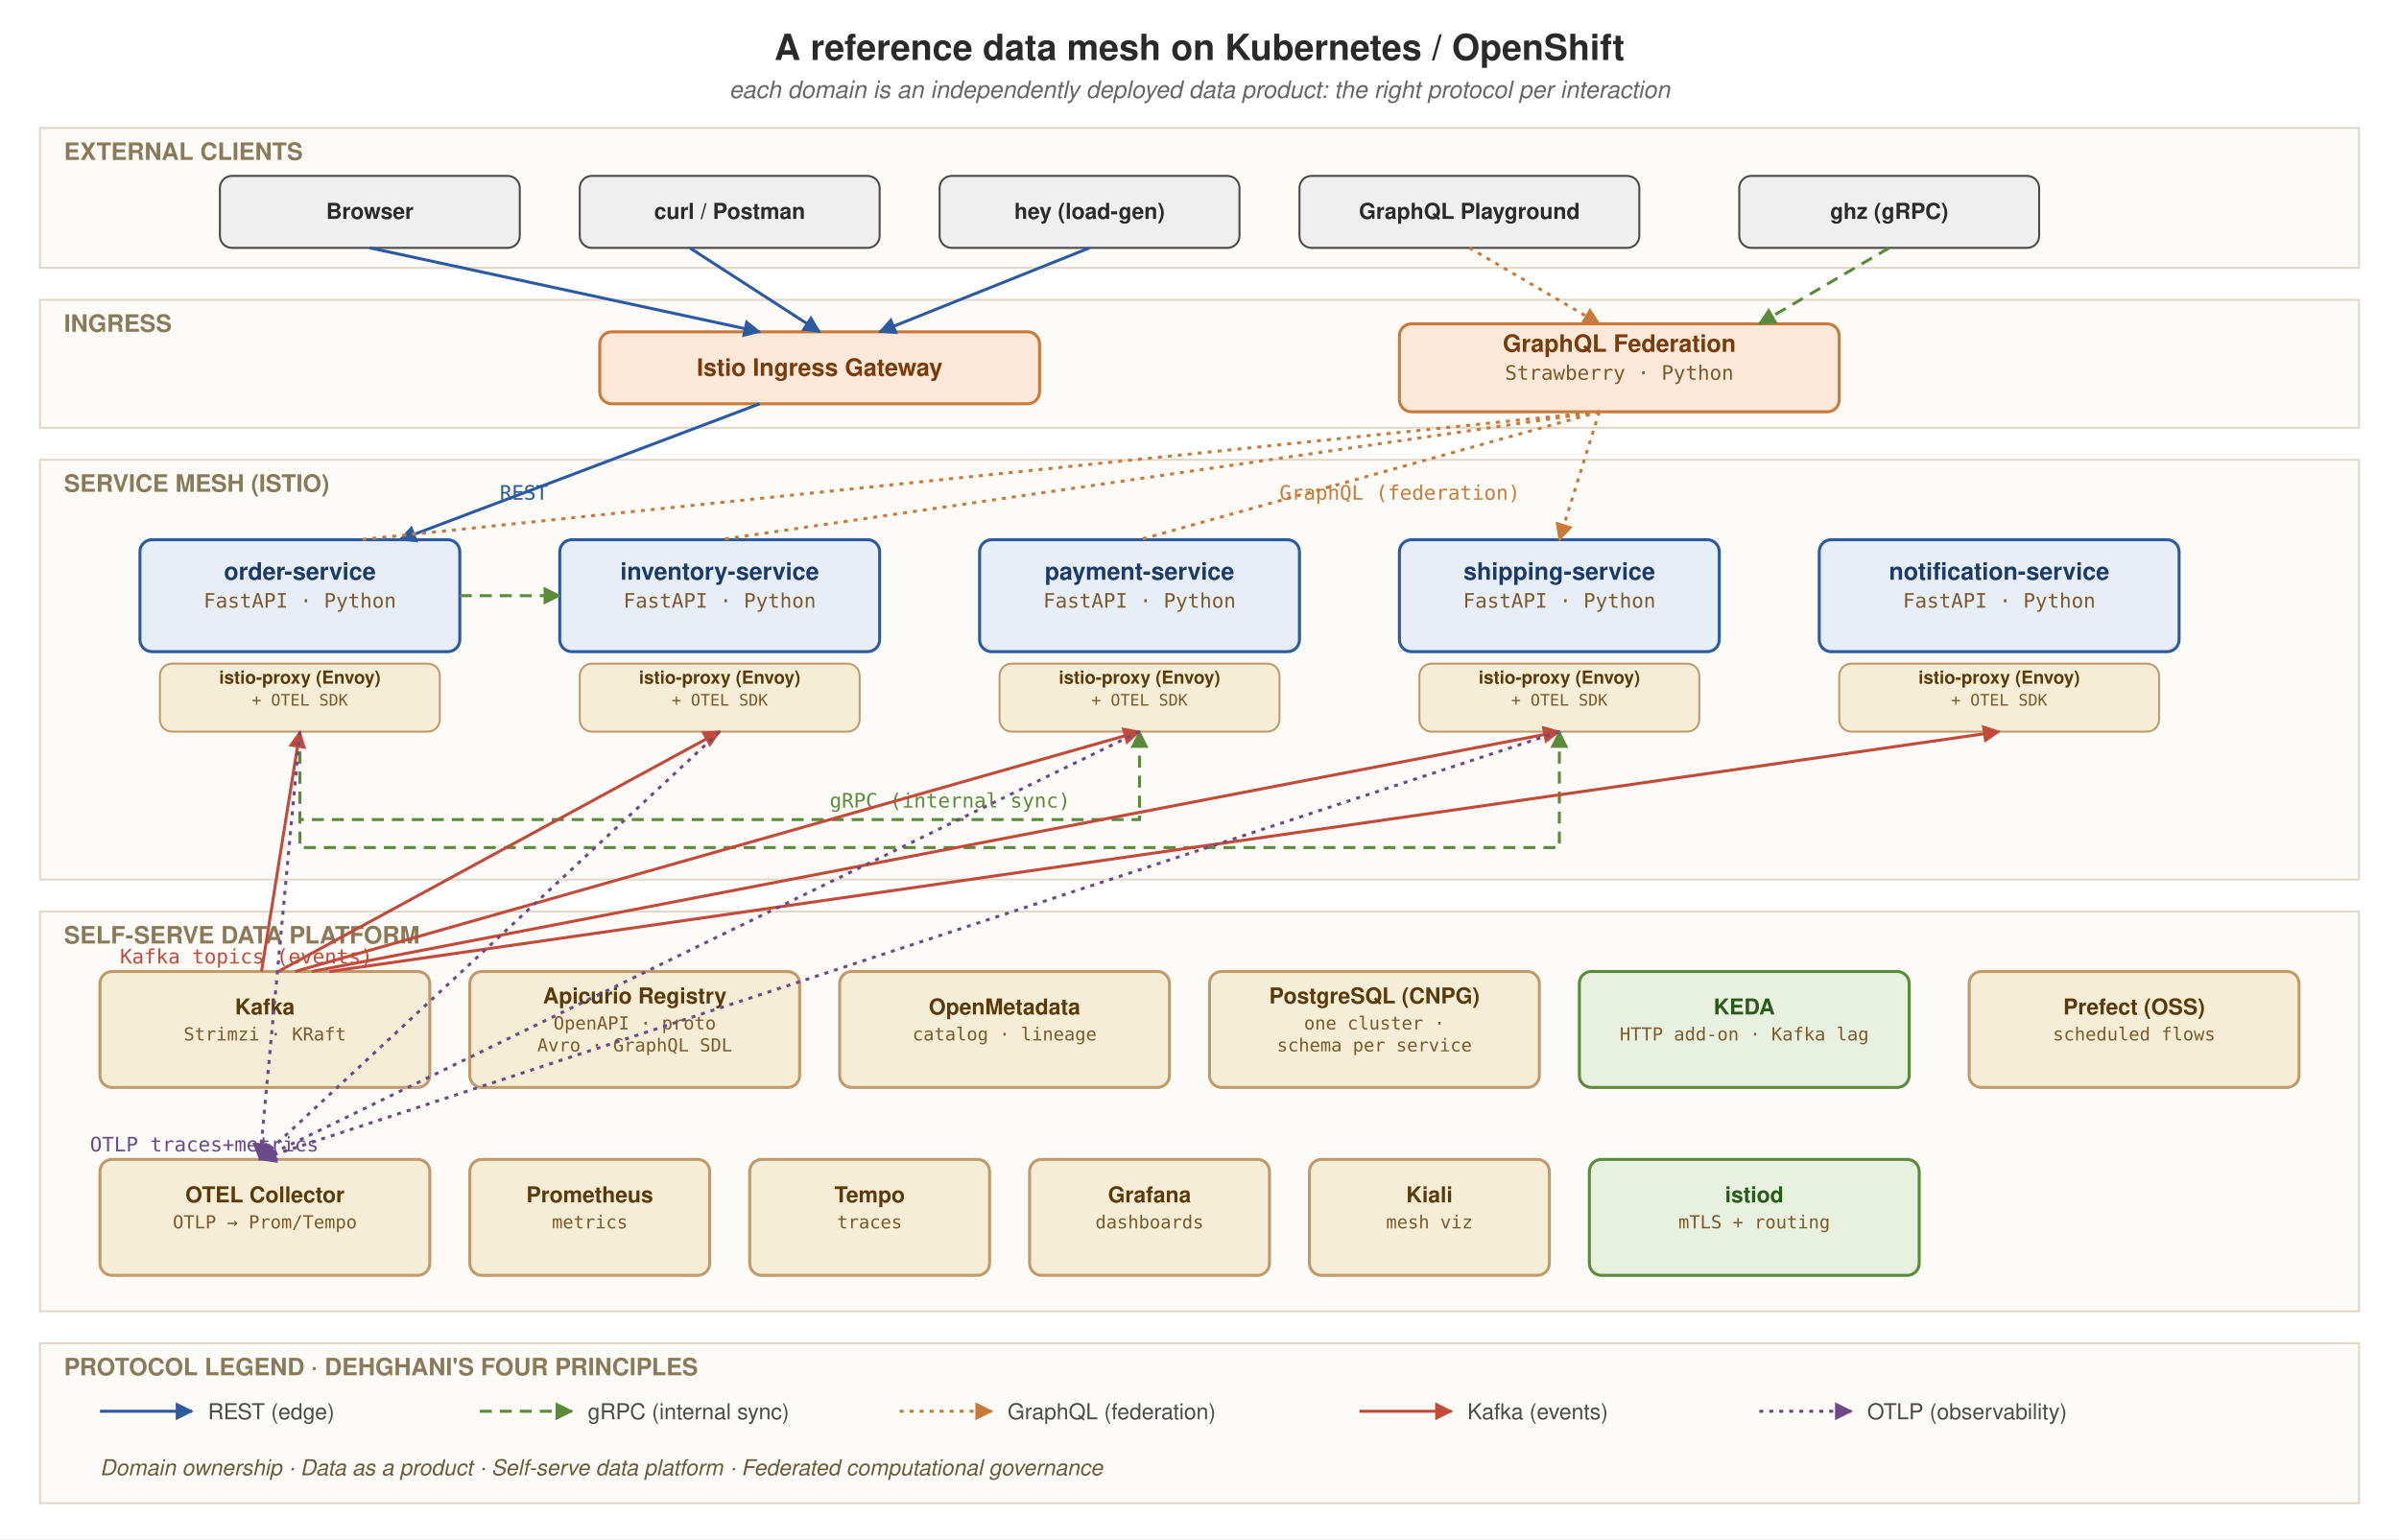
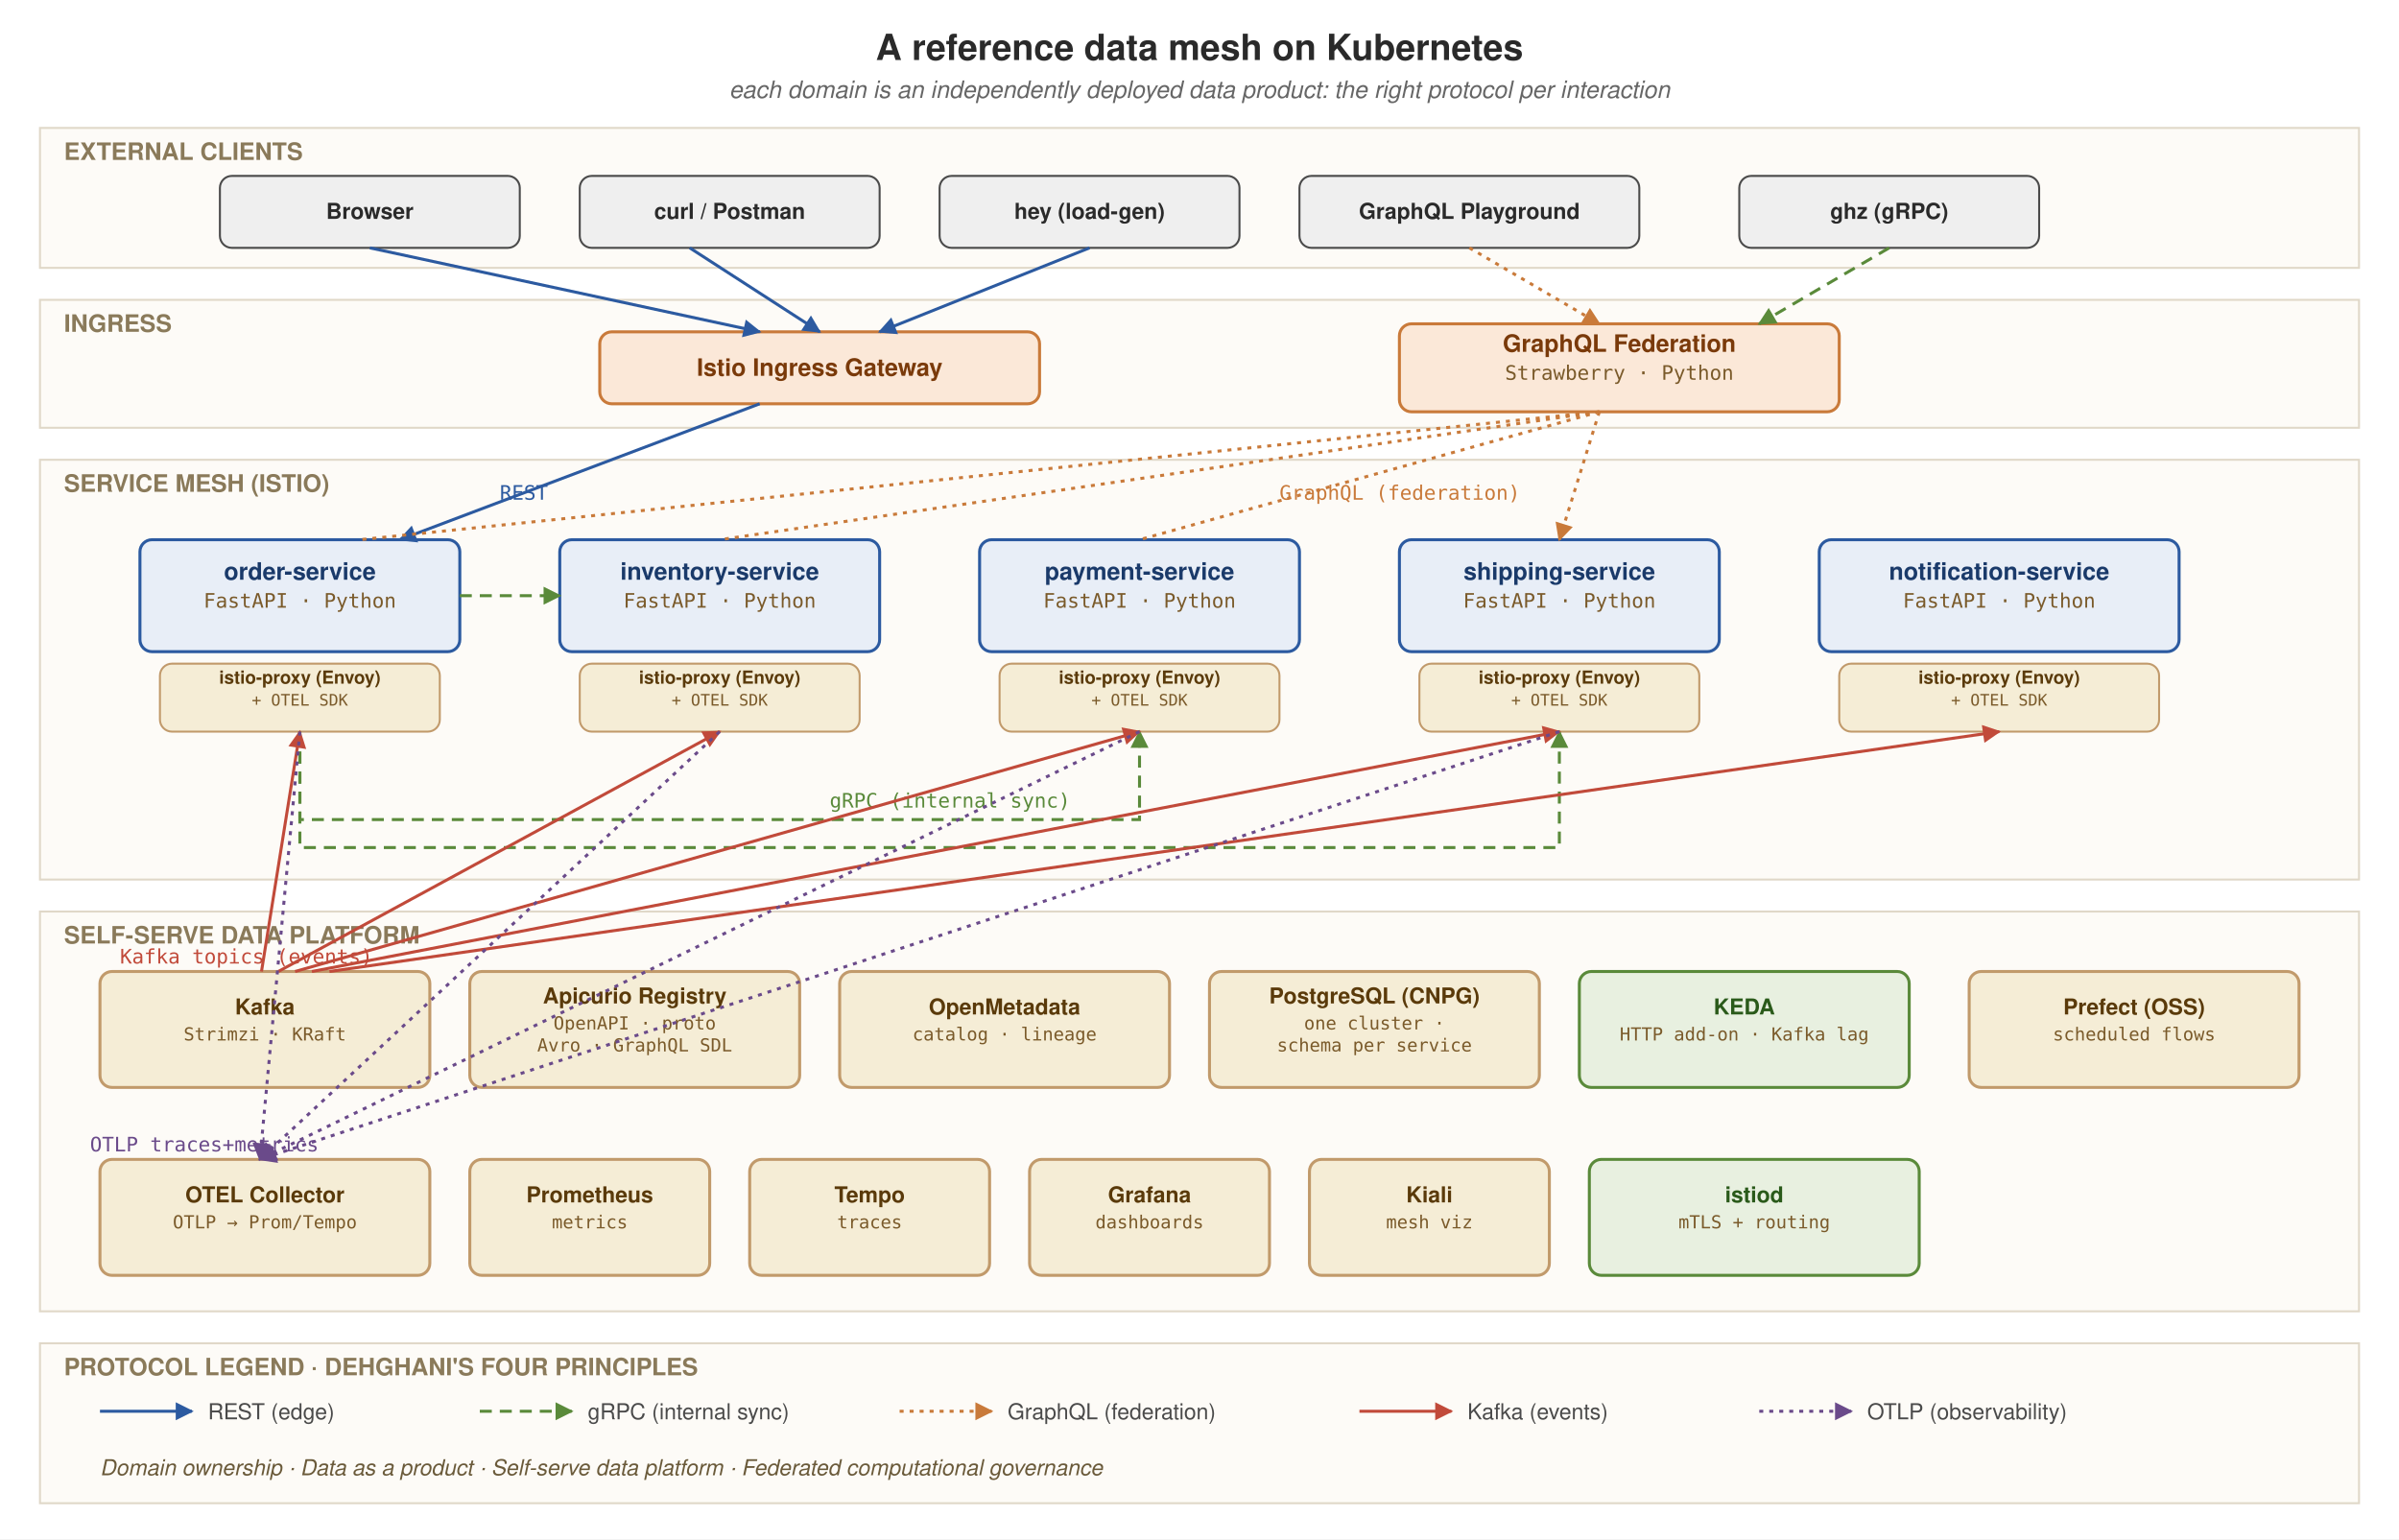
<svg xmlns="http://www.w3.org/2000/svg" viewBox="0 0 1200 770" font-family="Helvetica, -apple-system, 'Segoe UI', Roboto, sans-serif">
  <rect x="0" y="0" width="1200" height="770" fill="#ffffff" />
  <defs>
    <marker id="mk_2c5aa0_solid" viewBox="0 0 10 10" refX="9" refY="5" markerWidth="6" markerHeight="6" orient="auto">
      <path d="M0,0 L10,5 L0,10 z" fill="#2c5aa0" />
    </marker>
    <marker id="mk_5a8a3a_dashed" viewBox="0 0 10 10" refX="9" refY="5" markerWidth="6" markerHeight="6" orient="auto">
      <path d="M0,0 L10,5 L0,10 z" fill="#5a8a3a" />
    </marker>
    <marker id="mk_6a4a8a_dotted" viewBox="0 0 10 10" refX="9" refY="5" markerWidth="6" markerHeight="6" orient="auto">
      <path d="M0,0 L10,5 L0,10 z" fill="#6a4a8a" />
    </marker>
    <marker id="mk_c14a3a_solid" viewBox="0 0 10 10" refX="9" refY="5" markerWidth="6" markerHeight="6" orient="auto">
      <path d="M0,0 L10,5 L0,10 z" fill="#c14a3a" />
    </marker>
    <marker id="mk_c97a3a_dotted" viewBox="0 0 10 10" refX="9" refY="5" markerWidth="6" markerHeight="6" orient="auto">
      <path d="M0,0 L10,5 L0,10 z" fill="#c97a3a" />
    </marker>
  </defs>
-   <text x="600" y="30" font-size="18" fill="#2a2a2a" text-anchor="middle" font-weight="700">A reference data mesh on Kubernetes / OpenShift</text>
+   <text x="600" y="30" font-size="18" fill="#2a2a2a" text-anchor="middle" font-weight="700">A reference data mesh on Kubernetes</text>
  <text x="600" y="49" font-size="12" fill="#666666" text-anchor="middle" font-style="italic">each domain is an independently deployed data product: the right protocol per interaction</text>
  <rect x="20" y="64" width="1160" height="70" fill="#fdfbf7" stroke="#e0d8c8" stroke-width="1" />
  <text x="32" y="80" font-size="12" fill="#8a7a5a" text-anchor="start" font-weight="600">EXTERNAL CLIENTS</text>
  <rect x="110" y="88" width="150" height="36" fill="#efefef" stroke="#4a4a4a" stroke-width="1" rx="6" />
  <text x="185.0" y="109.5" font-size="11" fill="#2a2a2a" text-anchor="middle" font-weight="600">Browser</text>
  <rect x="290" y="88" width="150" height="36" fill="#efefef" stroke="#4a4a4a" stroke-width="1" rx="6" />
  <text x="365.0" y="109.5" font-size="11" fill="#2a2a2a" text-anchor="middle" font-weight="600">curl / Postman</text>
  <rect x="470" y="88" width="150" height="36" fill="#efefef" stroke="#4a4a4a" stroke-width="1" rx="6" />
  <text x="545.0" y="109.5" font-size="11" fill="#2a2a2a" text-anchor="middle" font-weight="600">hey (load-gen)</text>
  <rect x="650" y="88" width="170" height="36" fill="#efefef" stroke="#4a4a4a" stroke-width="1" rx="6" />
  <text x="735.0" y="109.5" font-size="11" fill="#2a2a2a" text-anchor="middle" font-weight="600">GraphQL Playground</text>
  <rect x="870" y="88" width="150" height="36" fill="#efefef" stroke="#4a4a4a" stroke-width="1" rx="6" />
  <text x="945.0" y="109.5" font-size="11" fill="#2a2a2a" text-anchor="middle" font-weight="600">ghz (gRPC)</text>
  <rect x="20" y="150" width="1160" height="64" fill="#fdfbf7" stroke="#e0d8c8" stroke-width="1" />
  <text x="32" y="166" font-size="12" fill="#8a7a5a" text-anchor="start" font-weight="600">INGRESS</text>
  <rect x="300" y="166" width="220" height="36" fill="#fbe8d8" stroke="#c97a3a" stroke-width="1.5" rx="6" />
  <text x="410.0" y="188.0" font-size="12" fill="#7a3a0a" text-anchor="middle" font-weight="600">Istio Ingress Gateway</text>
  <rect x="700" y="162" width="220" height="44" fill="#fbe8d8" stroke="#c97a3a" stroke-width="1.5" rx="6" />
  <text x="810.0" y="176.0" font-size="12" fill="#7a3a0a" text-anchor="middle" font-weight="600">GraphQL Federation</text>
  <text x="810.0" y="190.0" font-size="10" fill="#7a5a2a" text-anchor="middle" font-family="'SF Mono', Menlo, monospace">Strawberry · Python</text>
  <polyline points="185,124 380,166" fill="none" stroke="#2c5aa0" stroke-width="1.5" marker-end="url(#mk_2c5aa0_solid)" />
  <polyline points="345,124 410,166" fill="none" stroke="#2c5aa0" stroke-width="1.5" marker-end="url(#mk_2c5aa0_solid)" />
  <polyline points="545,124 440,166" fill="none" stroke="#2c5aa0" stroke-width="1.5" marker-end="url(#mk_2c5aa0_solid)" />
  <polyline points="735,124 800,162" fill="none" stroke="#c97a3a" stroke-width="1.5" stroke-dasharray="2,3" marker-end="url(#mk_c97a3a_dotted)" />
  <polyline points="945,124 880,162" fill="none" stroke="#5a8a3a" stroke-width="1.5" stroke-dasharray="6,4" marker-end="url(#mk_5a8a3a_dashed)" />
  <rect x="20" y="230" width="1160" height="210" fill="#fdfbf7" stroke="#e0d8c8" stroke-width="1" />
  <text x="32" y="246" font-size="12" fill="#8a7a5a" text-anchor="start" font-weight="600">SERVICE MESH (ISTIO)</text>
  <rect x="70" y="270" width="160" height="56" fill="#e8eef7" stroke="#2c5aa0" stroke-width="1.5" rx="6" />
  <text x="150.0" y="290.0" font-size="12" fill="#1a3a6a" text-anchor="middle" font-weight="600">order-service</text>
  <text x="150.0" y="304.0" font-size="10" fill="#7a5a2a" text-anchor="middle" font-family="'SF Mono', Menlo, monospace">FastAPI · Python</text>
  <rect x="80" y="332" width="140" height="34" fill="#f5edd6" stroke="#c19a6b" stroke-width="1" rx="6" />
  <text x="150.0" y="342.0" font-size="9" fill="#5a3a0a" text-anchor="middle" font-weight="600">istio-proxy (Envoy)</text>
  <text x="150.0" y="353.0" font-size="8" fill="#7a5a2a" text-anchor="middle" font-family="'SF Mono', Menlo, monospace">+ OTEL SDK</text>
  <rect x="280" y="270" width="160" height="56" fill="#e8eef7" stroke="#2c5aa0" stroke-width="1.5" rx="6" />
  <text x="360.0" y="290.0" font-size="12" fill="#1a3a6a" text-anchor="middle" font-weight="600">inventory-service</text>
  <text x="360.0" y="304.0" font-size="10" fill="#7a5a2a" text-anchor="middle" font-family="'SF Mono', Menlo, monospace">FastAPI · Python</text>
  <rect x="290" y="332" width="140" height="34" fill="#f5edd6" stroke="#c19a6b" stroke-width="1" rx="6" />
  <text x="360.0" y="342.0" font-size="9" fill="#5a3a0a" text-anchor="middle" font-weight="600">istio-proxy (Envoy)</text>
  <text x="360.0" y="353.0" font-size="8" fill="#7a5a2a" text-anchor="middle" font-family="'SF Mono', Menlo, monospace">+ OTEL SDK</text>
  <rect x="490" y="270" width="160" height="56" fill="#e8eef7" stroke="#2c5aa0" stroke-width="1.5" rx="6" />
  <text x="570.0" y="290.0" font-size="12" fill="#1a3a6a" text-anchor="middle" font-weight="600">payment-service</text>
  <text x="570.0" y="304.0" font-size="10" fill="#7a5a2a" text-anchor="middle" font-family="'SF Mono', Menlo, monospace">FastAPI · Python</text>
  <rect x="500" y="332" width="140" height="34" fill="#f5edd6" stroke="#c19a6b" stroke-width="1" rx="6" />
  <text x="570.0" y="342.0" font-size="9" fill="#5a3a0a" text-anchor="middle" font-weight="600">istio-proxy (Envoy)</text>
  <text x="570.0" y="353.0" font-size="8" fill="#7a5a2a" text-anchor="middle" font-family="'SF Mono', Menlo, monospace">+ OTEL SDK</text>
  <rect x="700" y="270" width="160" height="56" fill="#e8eef7" stroke="#2c5aa0" stroke-width="1.5" rx="6" />
  <text x="780.0" y="290.0" font-size="12" fill="#1a3a6a" text-anchor="middle" font-weight="600">shipping-service</text>
  <text x="780.0" y="304.0" font-size="10" fill="#7a5a2a" text-anchor="middle" font-family="'SF Mono', Menlo, monospace">FastAPI · Python</text>
  <rect x="710" y="332" width="140" height="34" fill="#f5edd6" stroke="#c19a6b" stroke-width="1" rx="6" />
  <text x="780.0" y="342.0" font-size="9" fill="#5a3a0a" text-anchor="middle" font-weight="600">istio-proxy (Envoy)</text>
  <text x="780.0" y="353.0" font-size="8" fill="#7a5a2a" text-anchor="middle" font-family="'SF Mono', Menlo, monospace">+ OTEL SDK</text>
  <rect x="910" y="270" width="180" height="56" fill="#e8eef7" stroke="#2c5aa0" stroke-width="1.5" rx="6" />
  <text x="1000.0" y="290.0" font-size="12" fill="#1a3a6a" text-anchor="middle" font-weight="600">notification-service</text>
  <text x="1000.0" y="304.0" font-size="10" fill="#7a5a2a" text-anchor="middle" font-family="'SF Mono', Menlo, monospace">FastAPI · Python</text>
  <rect x="920" y="332" width="160" height="34" fill="#f5edd6" stroke="#c19a6b" stroke-width="1" rx="6" />
  <text x="1000.0" y="342.0" font-size="9" fill="#5a3a0a" text-anchor="middle" font-weight="600">istio-proxy (Envoy)</text>
  <text x="1000.0" y="353.0" font-size="8" fill="#7a5a2a" text-anchor="middle" font-family="'SF Mono', Menlo, monospace">+ OTEL SDK</text>
  <polyline points="380,202 200,270" fill="none" stroke="#2c5aa0" stroke-width="1.5" marker-end="url(#mk_2c5aa0_solid)" />
  <text x="250" y="250" font-size="10" fill="#2c5aa0" text-anchor="start" font-family="'SF Mono', Menlo, monospace">REST</text>
  <polyline points="230,298 280,298" fill="none" stroke="#5a8a3a" stroke-width="1.5" stroke-dasharray="6,4" marker-end="url(#mk_5a8a3a_dashed)" />
  <polyline points="150.0,366 150.0,410 570,410 570,366" fill="none" stroke="#5a8a3a" stroke-width="1.5" stroke-dasharray="6,4" marker-end="url(#mk_5a8a3a_dashed)" />
  <polyline points="150.0,366 150.0,424 780,424 780,366" fill="none" stroke="#5a8a3a" stroke-width="1.5" stroke-dasharray="6,4" marker-end="url(#mk_5a8a3a_dashed)" />
  <text x="415" y="404" font-size="10" fill="#5a8a3a" text-anchor="start" font-family="'SF Mono', Menlo, monospace">gRPC (internal sync)</text>
  <polyline points="800,206 180,270" fill="none" stroke="#c97a3a" stroke-width="1.5" stroke-dasharray="2,3" />
  <polyline points="800,206 360,270" fill="none" stroke="#c97a3a" stroke-width="1.5" stroke-dasharray="2,3" />
  <polyline points="800,206 570,270" fill="none" stroke="#c97a3a" stroke-width="1.5" stroke-dasharray="2,3" />
  <polyline points="800,206 780,270" fill="none" stroke="#c97a3a" stroke-width="1.5" stroke-dasharray="2,3" marker-end="url(#mk_c97a3a_dotted)" />
  <text x="640" y="250" font-size="10" fill="#c97a3a" text-anchor="start" font-family="'SF Mono', Menlo, monospace">GraphQL (federation)</text>
  <rect x="20" y="456" width="1160" height="200" fill="#fdfbf7" stroke="#e0d8c8" stroke-width="1" />
  <text x="32" y="472" font-size="12" fill="#8a7a5a" text-anchor="start" font-weight="600">SELF-SERVE DATA PLATFORM</text>
  <rect x="50" y="486" width="165" height="58" fill="#f5edd6" stroke="#c19a6b" stroke-width="1.5" rx="6" />
  <text x="132.5" y="507.5" font-size="11" fill="#5a3a0a" text-anchor="middle" font-weight="600">Kafka</text>
  <text x="132.5" y="520.5" font-size="9" fill="#7a5a2a" text-anchor="middle" font-family="'SF Mono', Menlo, monospace">Strimzi · KRaft</text>
  <rect x="235" y="486" width="165" height="58" fill="#f5edd6" stroke="#c19a6b" stroke-width="1.5" rx="6" />
  <text x="317.5" y="502.0" font-size="11" fill="#5a3a0a" text-anchor="middle" font-weight="600">Apicurio Registry</text>
  <text x="317.5" y="515.0" font-size="9" fill="#7a5a2a" text-anchor="middle" font-family="'SF Mono', Menlo, monospace">OpenAPI · proto</text>
  <text x="317.5" y="526.0" font-size="9" fill="#7a5a2a" text-anchor="middle" font-family="'SF Mono', Menlo, monospace">Avro · GraphQL SDL</text>
  <rect x="420" y="486" width="165" height="58" fill="#f5edd6" stroke="#c19a6b" stroke-width="1.5" rx="6" />
  <text x="502.5" y="507.5" font-size="11" fill="#5a3a0a" text-anchor="middle" font-weight="600">OpenMetadata</text>
  <text x="502.5" y="520.5" font-size="9" fill="#7a5a2a" text-anchor="middle" font-family="'SF Mono', Menlo, monospace">catalog · lineage</text>
  <rect x="605" y="486" width="165" height="58" fill="#f5edd6" stroke="#c19a6b" stroke-width="1.5" rx="6" />
  <text x="687.5" y="502.0" font-size="11" fill="#5a3a0a" text-anchor="middle" font-weight="600">PostgreSQL (CNPG)</text>
  <text x="687.5" y="515.0" font-size="9" fill="#7a5a2a" text-anchor="middle" font-family="'SF Mono', Menlo, monospace">one cluster ·</text>
  <text x="687.5" y="526.0" font-size="9" fill="#7a5a2a" text-anchor="middle" font-family="'SF Mono', Menlo, monospace">schema per service</text>
  <rect x="790" y="486" width="165" height="58" fill="#e8f0e0" stroke="#5a8a3a" stroke-width="1.5" rx="6" />
  <text x="872.5" y="507.5" font-size="11" fill="#2a5a1a" text-anchor="middle" font-weight="600">KEDA</text>
  <text x="872.5" y="520.5" font-size="9" fill="#7a5a2a" text-anchor="middle" font-family="'SF Mono', Menlo, monospace">HTTP add-on · Kafka lag</text>
  <rect x="985" y="486" width="165" height="58" fill="#f5edd6" stroke="#c19a6b" stroke-width="1.5" rx="6" />
  <text x="1067.5" y="507.5" font-size="11" fill="#5a3a0a" text-anchor="middle" font-weight="600">Prefect (OSS)</text>
  <text x="1067.5" y="520.5" font-size="9" fill="#7a5a2a" text-anchor="middle" font-family="'SF Mono', Menlo, monospace">scheduled flows</text>
  <rect x="50" y="580" width="165" height="58" fill="#f5edd6" stroke="#c19a6b" stroke-width="1.5" rx="6" />
  <text x="132.5" y="601.5" font-size="11" fill="#5a3a0a" text-anchor="middle" font-weight="600">OTEL Collector</text>
  <text x="132.5" y="614.5" font-size="9" fill="#7a5a2a" text-anchor="middle" font-family="'SF Mono', Menlo, monospace">OTLP → Prom/Tempo</text>
  <rect x="235" y="580" width="120" height="58" fill="#f5edd6" stroke="#c19a6b" stroke-width="1.5" rx="6" />
  <text x="295.0" y="601.5" font-size="11" fill="#5a3a0a" text-anchor="middle" font-weight="600">Prometheus</text>
  <text x="295.0" y="614.5" font-size="9" fill="#7a5a2a" text-anchor="middle" font-family="'SF Mono', Menlo, monospace">metrics</text>
  <rect x="375" y="580" width="120" height="58" fill="#f5edd6" stroke="#c19a6b" stroke-width="1.5" rx="6" />
  <text x="435.0" y="601.5" font-size="11" fill="#5a3a0a" text-anchor="middle" font-weight="600">Tempo</text>
  <text x="435.0" y="614.5" font-size="9" fill="#7a5a2a" text-anchor="middle" font-family="'SF Mono', Menlo, monospace">traces</text>
  <rect x="515" y="580" width="120" height="58" fill="#f5edd6" stroke="#c19a6b" stroke-width="1.5" rx="6" />
  <text x="575.0" y="601.5" font-size="11" fill="#5a3a0a" text-anchor="middle" font-weight="600">Grafana</text>
  <text x="575.0" y="614.5" font-size="9" fill="#7a5a2a" text-anchor="middle" font-family="'SF Mono', Menlo, monospace">dashboards</text>
  <rect x="655" y="580" width="120" height="58" fill="#f5edd6" stroke="#c19a6b" stroke-width="1.5" rx="6" />
  <text x="715.0" y="601.5" font-size="11" fill="#5a3a0a" text-anchor="middle" font-weight="600">Kiali</text>
  <text x="715.0" y="614.5" font-size="9" fill="#7a5a2a" text-anchor="middle" font-family="'SF Mono', Menlo, monospace">mesh viz</text>
  <rect x="795" y="580" width="165" height="58" fill="#e8f0e0" stroke="#5a8a3a" stroke-width="1.5" rx="6" />
  <text x="877.5" y="601.5" font-size="11" fill="#2a5a1a" text-anchor="middle" font-weight="600">istiod</text>
  <text x="877.5" y="614.5" font-size="9" fill="#7a5a2a" text-anchor="middle" font-family="'SF Mono', Menlo, monospace">mTLS + routing</text>
  <polyline points="130.8,486 150.0,366" fill="none" stroke="#c14a3a" stroke-width="1.5" marker-end="url(#mk_c14a3a_solid)" />
  <polyline points="139.2,486 360.0,366" fill="none" stroke="#c14a3a" stroke-width="1.5" marker-end="url(#mk_c14a3a_solid)" />
  <polyline points="147.6,486 570.0,366" fill="none" stroke="#c14a3a" stroke-width="1.5" marker-end="url(#mk_c14a3a_solid)" />
  <polyline points="156.0,486 780.0,366" fill="none" stroke="#c14a3a" stroke-width="1.5" marker-end="url(#mk_c14a3a_solid)" />
  <polyline points="164.8,486 1000.0,366" fill="none" stroke="#c14a3a" stroke-width="1.5" marker-end="url(#mk_c14a3a_solid)" />
  <text x="60" y="482" font-size="10" fill="#c14a3a" text-anchor="start" font-family="'SF Mono', Menlo, monospace">Kafka topics (events)</text>
  <polyline points="150.0,366 130,580" fill="none" stroke="#6a4a8a" stroke-width="1.5" stroke-dasharray="2,3" marker-end="url(#mk_6a4a8a_dotted)" />
  <polyline points="360.0,366 130,580" fill="none" stroke="#6a4a8a" stroke-width="1.5" stroke-dasharray="2,3" marker-end="url(#mk_6a4a8a_dotted)" />
  <polyline points="570.0,366 130,580" fill="none" stroke="#6a4a8a" stroke-width="1.5" stroke-dasharray="2,3" marker-end="url(#mk_6a4a8a_dotted)" />
  <polyline points="780.0,366 130,580" fill="none" stroke="#6a4a8a" stroke-width="1.5" stroke-dasharray="2,3" marker-end="url(#mk_6a4a8a_dotted)" />
  <text x="45" y="576" font-size="10" fill="#6a4a8a" text-anchor="start" font-family="'SF Mono', Menlo, monospace">OTLP traces+metrics</text>
  <rect x="20" y="672" width="1160" height="80" fill="#fdfbf7" stroke="#e0d8c8" stroke-width="1" />
  <text x="32" y="688" font-size="12" fill="#8a7a5a" text-anchor="start" font-weight="600">PROTOCOL LEGEND · DEHGHANI'S FOUR PRINCIPLES</text>
  <polyline points="50,706 96,706" fill="none" stroke="#2c5aa0" stroke-width="1.5" marker-end="url(#mk_2c5aa0_solid)" />
  <text x="104" y="710" font-size="11" fill="#4a4a4a" text-anchor="start">REST (edge)</text>
  <polyline points="240,706 286,706" fill="none" stroke="#5a8a3a" stroke-width="1.5" stroke-dasharray="6,4" marker-end="url(#mk_5a8a3a_dashed)" />
  <text x="294" y="710" font-size="11" fill="#4a4a4a" text-anchor="start">gRPC (internal sync)</text>
  <polyline points="450,706 496,706" fill="none" stroke="#c97a3a" stroke-width="1.5" stroke-dasharray="2,3" marker-end="url(#mk_c97a3a_dotted)" />
  <text x="504" y="710" font-size="11" fill="#4a4a4a" text-anchor="start">GraphQL (federation)</text>
  <polyline points="680,706 726,706" fill="none" stroke="#c14a3a" stroke-width="1.5" marker-end="url(#mk_c14a3a_solid)" />
  <text x="734" y="710" font-size="11" fill="#4a4a4a" text-anchor="start">Kafka (events)</text>
  <polyline points="880,706 926,706" fill="none" stroke="#6a4a8a" stroke-width="1.5" stroke-dasharray="2,3" marker-end="url(#mk_6a4a8a_dotted)" />
  <text x="934" y="710" font-size="11" fill="#4a4a4a" text-anchor="start">OTLP (observability)</text>
  <text x="50" y="738" font-size="11" fill="#6a5a3a" text-anchor="start" font-style="italic">Domain ownership  ·  Data as a product  ·  Self-serve data platform  ·  Federated computational governance</text>
</svg>
